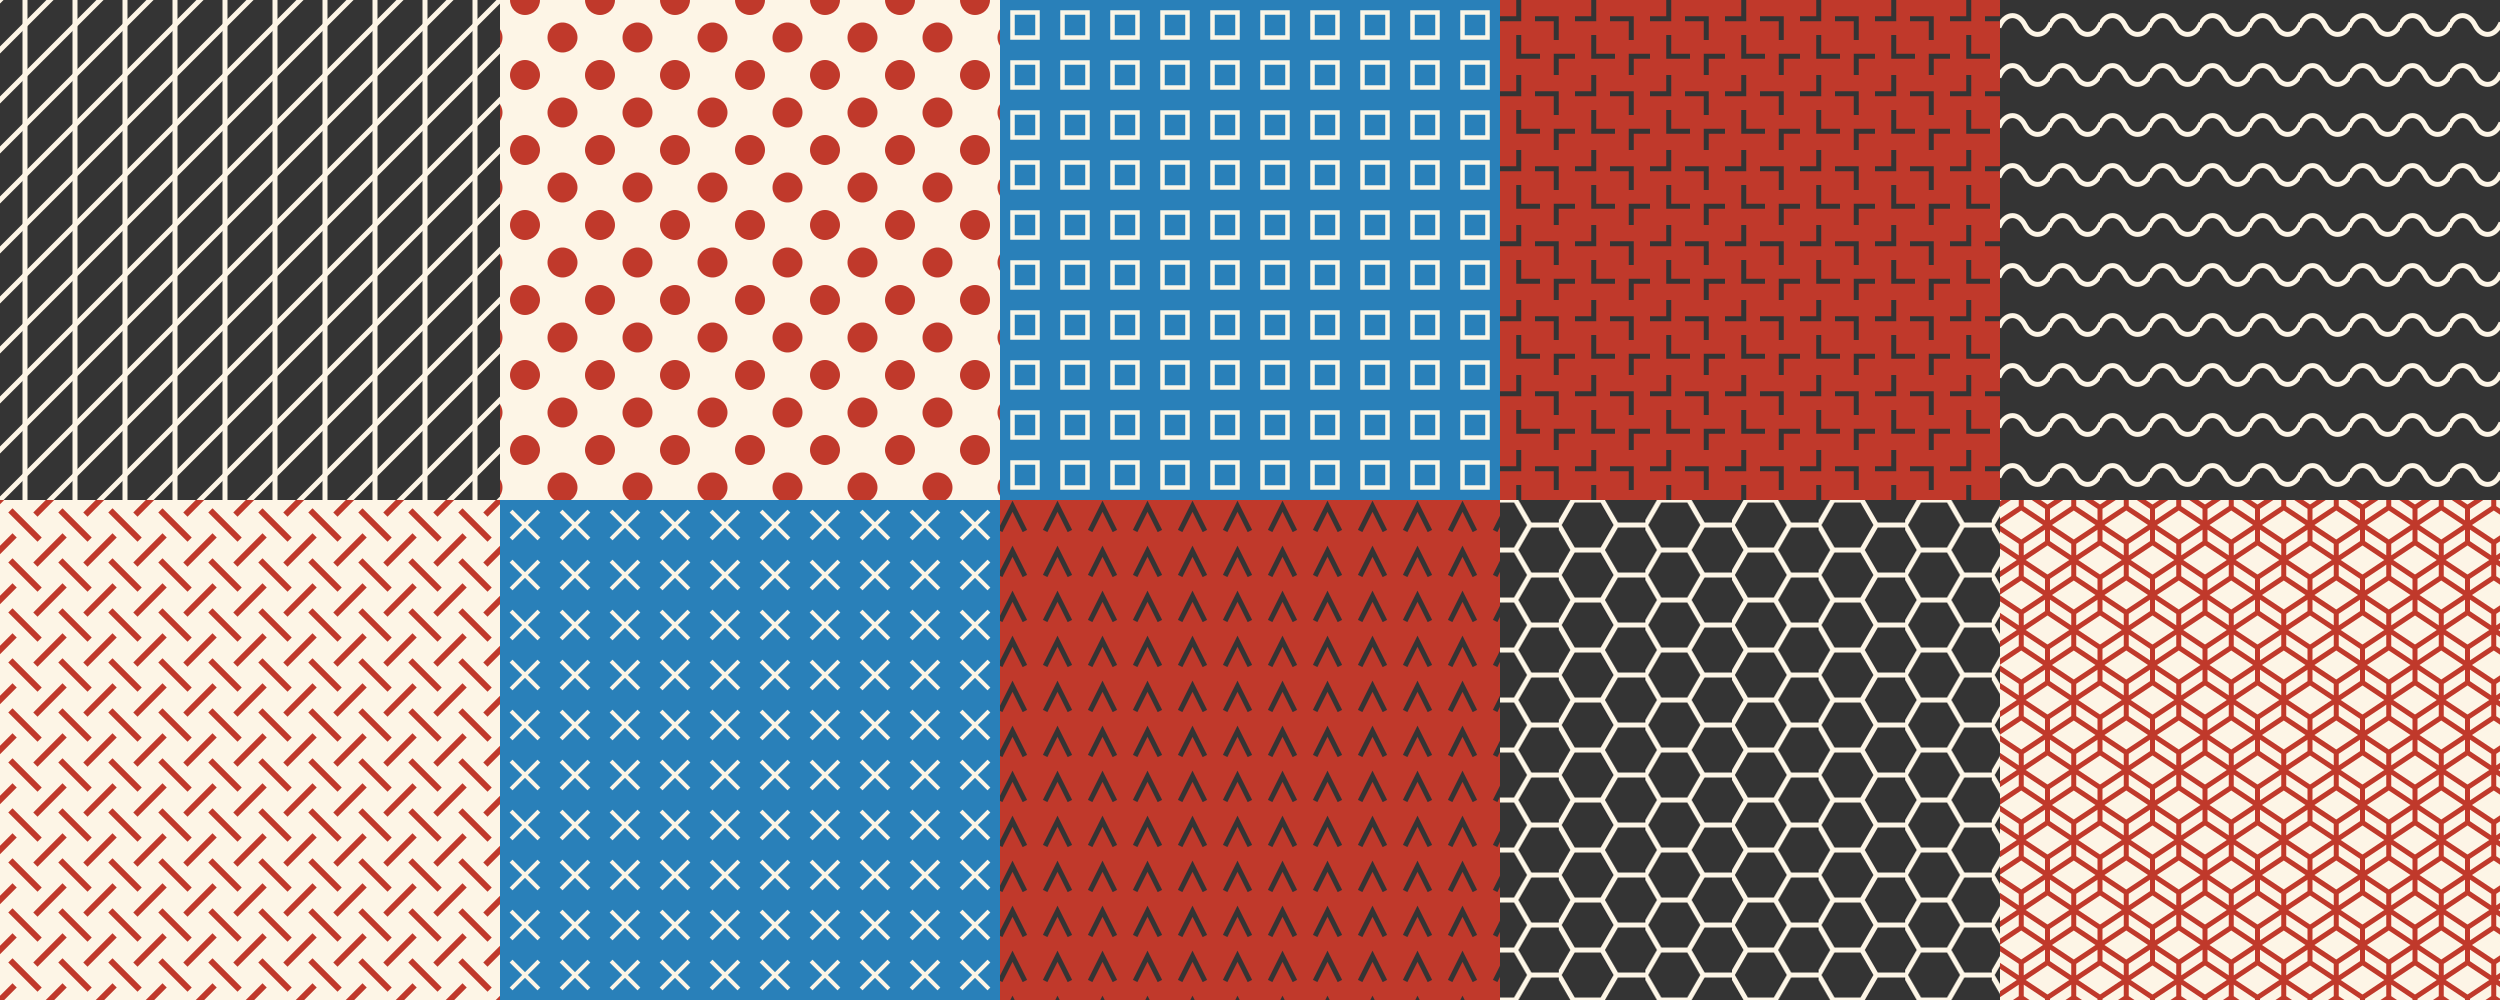
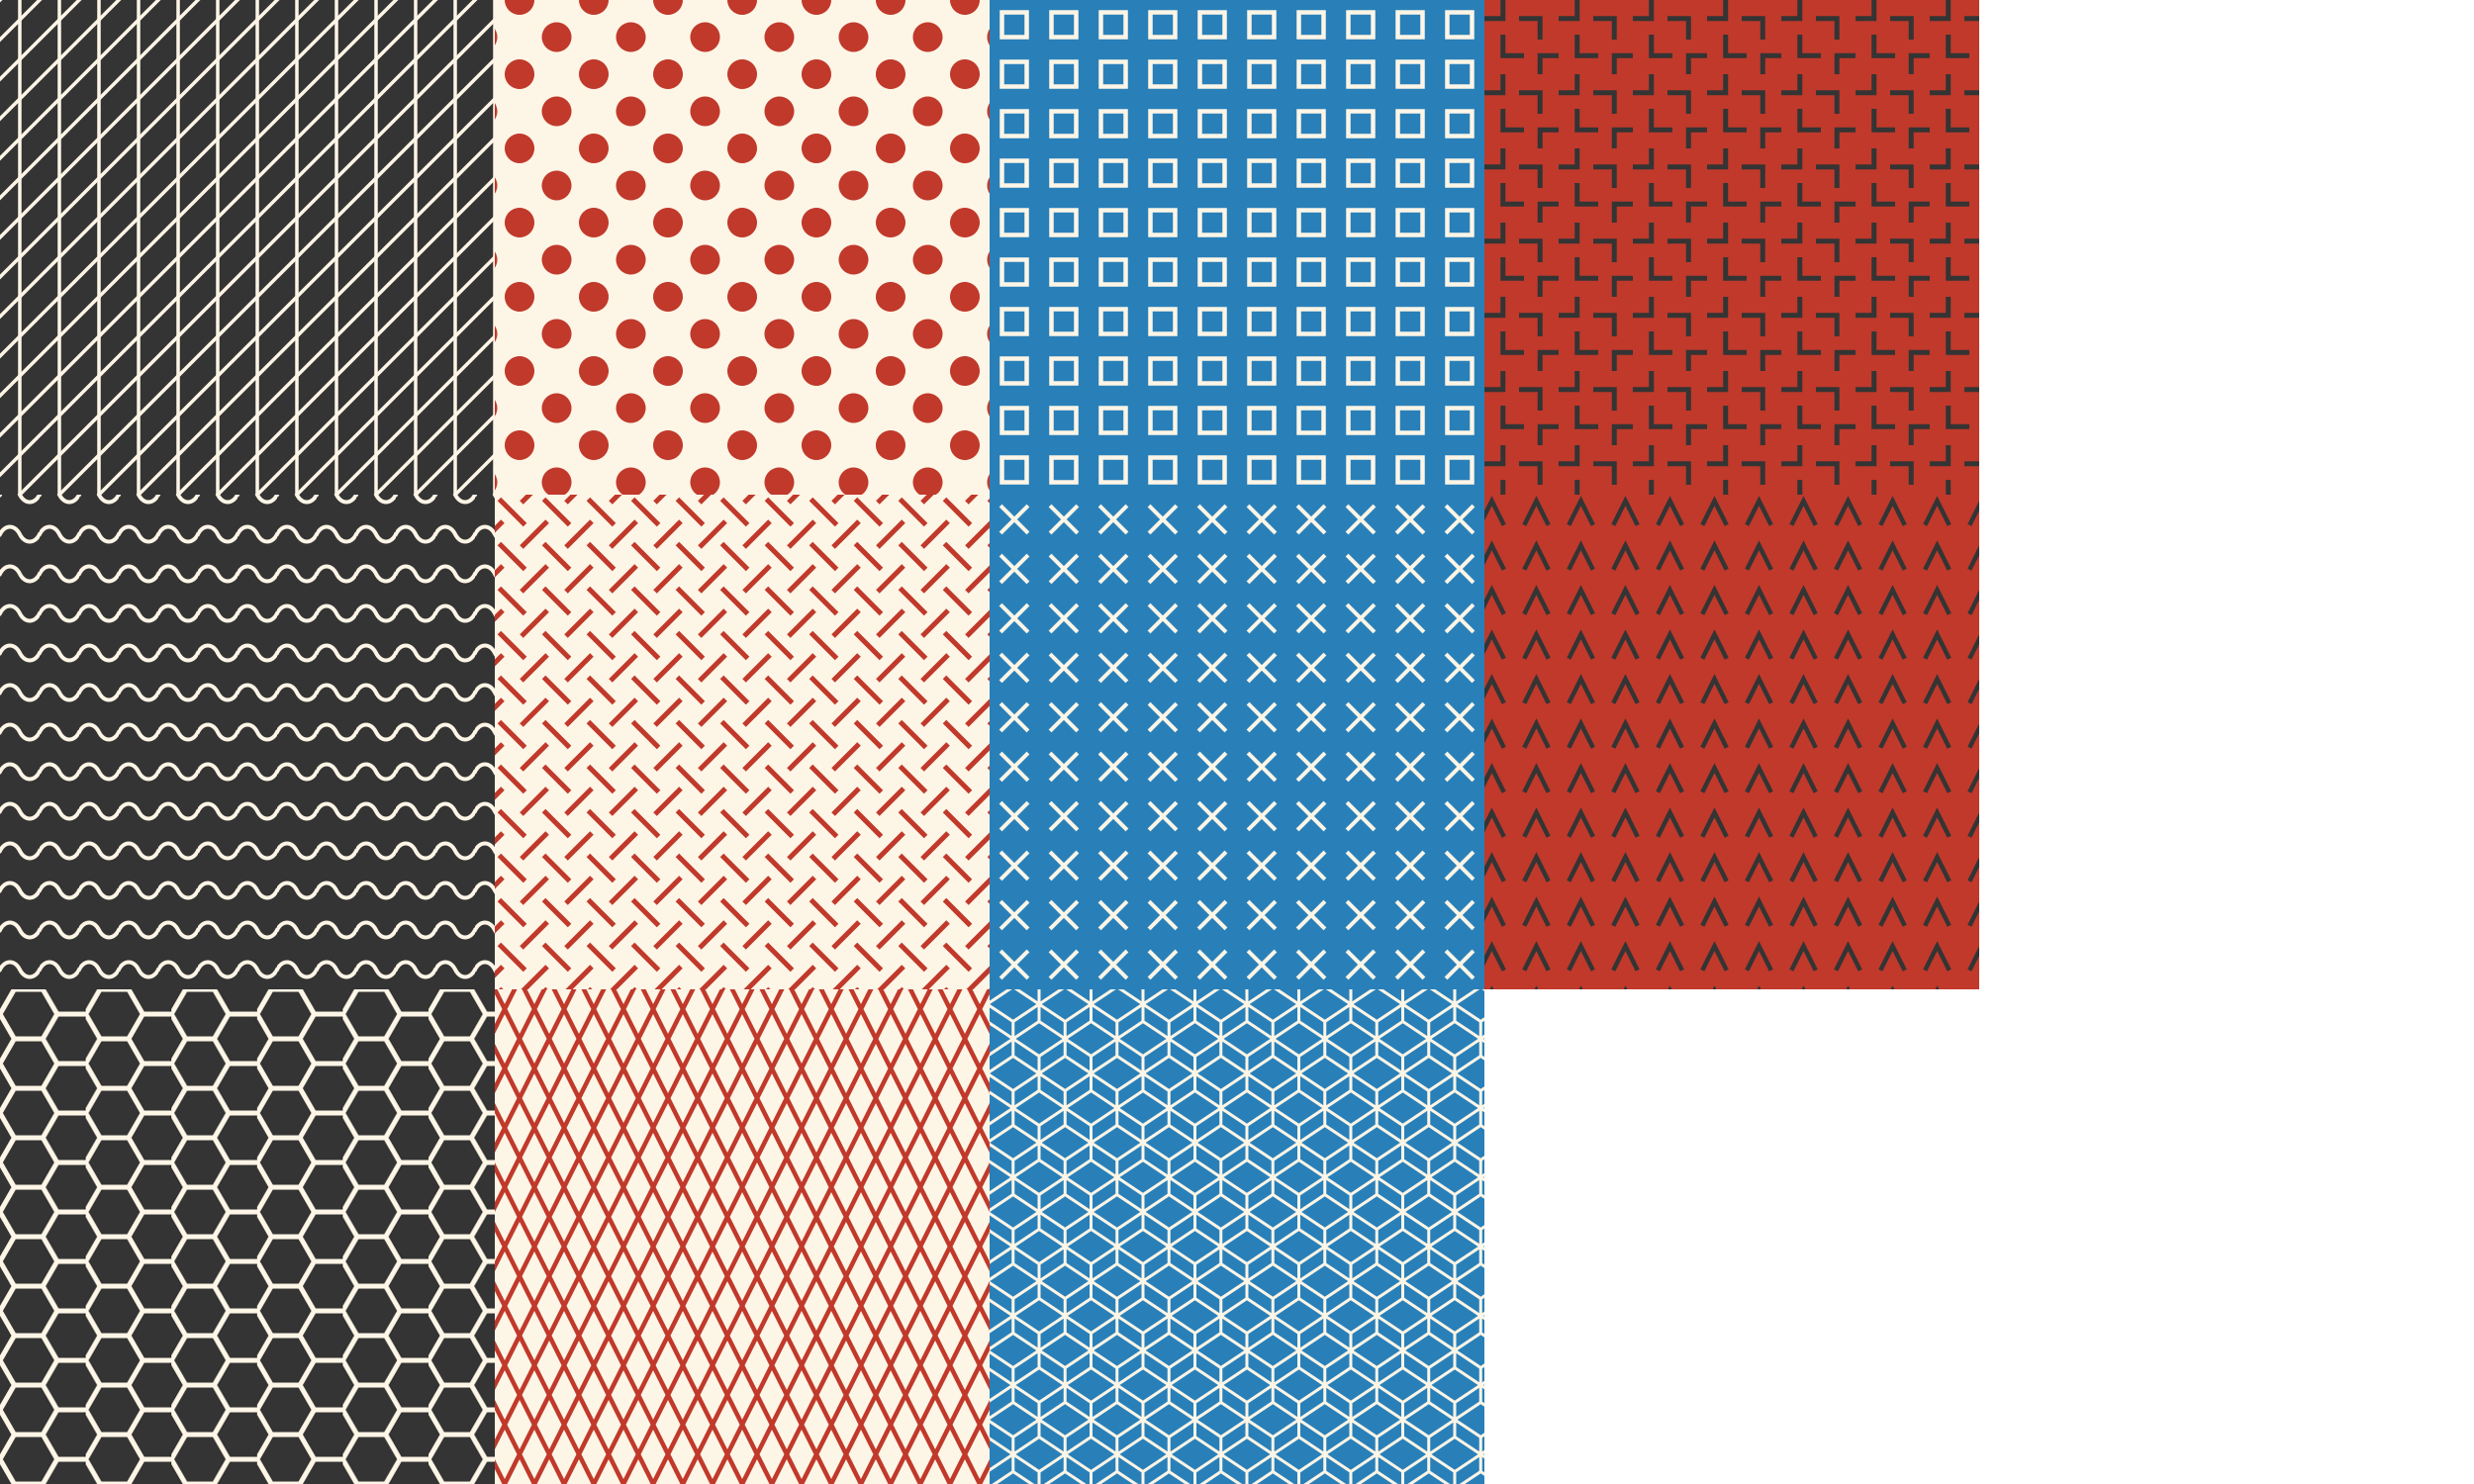
- <svg xmlns="http://www.w3.org/2000/svg" width="1000" height="400" viewBox="0 0 500 200">
+ <svg xmlns="http://www.w3.org/2000/svg" width="1000" height="600" viewBox="0 0 500 300">
  <defs>
-     <pattern id="H1TM2a_o" patternUnits="userSpaceOnUse" width="10" height="10">
-       <rect width="10" height="10" fill="#343434" />
-       <path d="M5,0l0,10" stroke="#fdf5e6" stroke-width="1" stroke-linecap="square" />
-       <path d="M0,10l10,-10M-2.5,2.5l5,-5M7.5,12.5l5,-5" stroke="#fdf5e6" stroke-width="1" stroke-linecap="square" />
+     <pattern id="Byz7Hq3s" width="8" height="8" patternUnits="userSpaceOnUse">
+       <rect width="8" height="8" fill="#343434" />
+       <path d="M4,0l0,8" stroke="#fdf5e6" stroke-width="0.7" stroke-linecap="square" />
+       <path d="M0,8l8,-8M-2,2l4,-4M6,10l4,-4" stroke="#fdf5e6" stroke-width="0.7" stroke-linecap="square" />
    </pattern>
-     <pattern id="rJe6M3p_j" patternUnits="userSpaceOnUse" width="15" height="15">
+     <pattern id="r1gfXS52s" width="15" height="15" patternUnits="userSpaceOnUse">
      <rect width="15" height="15" fill="#fdf5e6" />
-       <circle cx="7.5" cy="7.5" r="3" fill="#c0392b" stroke="#343434" stroke-width="0" />
-       <circle r="3" fill="#c0392b" stroke="#343434" stroke-width="0" />
-       <circle cy="15" r="3" fill="#c0392b" stroke="#343434" stroke-width="0" />
-       <circle cx="15" cy="15" r="3" fill="#c0392b" stroke="#343434" stroke-width="0" />
-       <circle cx="15" r="3" fill="#c0392b" stroke="#343434" stroke-width="0" />
+       <circle cx="7.5" cy="7.5" r="3" fill="#c0392b" stroke="none" stroke-width="0" />
+       <circle r="3" fill="#c0392b" stroke="none" stroke-width="0" />
+       <circle cy="15" r="3" fill="#c0392b" stroke="none" stroke-width="0" />
+       <circle cx="15" cy="15" r="3" fill="#c0392b" stroke="none" stroke-width="0" />
+       <circle cx="15" r="3" fill="#c0392b" stroke="none" stroke-width="0" />
    </pattern>
-     <pattern id="HJWpM2TOi" patternUnits="userSpaceOnUse" width="10" height="10">
+     <pattern id="S1bzQBq2i" width="10" height="10" patternUnits="userSpaceOnUse">
      <rect width="10" height="10" fill="#2980b9" />
      <path d="M2.5,2.5l5,0l0,5l-5,0z" fill="none" stroke="#fdf5e6" stroke-width="0.9" stroke-linecap="square" />
    </pattern>
-     <pattern id="Skzafh6us" patternUnits="userSpaceOnUse" width="15" height="15">
+     <pattern id="HJfMXS92j" width="15" height="15" patternUnits="userSpaceOnUse">
      <rect width="15" height="15" fill="#c0392b" />
      <path d="M0,3.75l3.75,0l0,-3.75M11.25,15l0,-3.75l3.75,0M3.75,7.5l0,3.75l3.75,0M7.5,3.75l3.75,0l0,3.75" fill="none" stroke="#343434" stroke-width="1" stroke-linecap="square" />
    </pattern>
-     <pattern id="rkXpG3T_s" patternUnits="userSpaceOnUse" width="10" height="10">
-       <rect width="10" height="10" fill="#343434" />
-       <path d="M0,5c1.25,-2.5,3.75,-2.5,5,0c1.25,2.5,3.75,2.5,5,0" fill="none" stroke="#fdf5e6" stroke-width="1" stroke-linecap="square" />
+     <pattern id="SJQfQS93j" width="8" height="8" patternUnits="userSpaceOnUse">
+       <rect width="8" height="8" fill="#343434" />
+       <path d="M0,4c1,-2,3,-2,4,0c1,2,3,2,4,0" fill="none" stroke="#fdf5e6" stroke-width="0.8" stroke-linecap="square" />
    </pattern>
-     <pattern id="BJNaz2TOo" patternUnits="userSpaceOnUse" width="10" height="10">
-       <rect width="10" height="10" fill="#fdf5e6" />
-       <path d="M2.5,2.5l5,5M7.5,2.5l5,-5M2.5,7.5l-5,5M7.5,12.5l5,-5M-2.5,2.5l5,-5" fill="#545454" stroke="#c0392b" stroke-width="1.2" stroke-linecap="square" />
+     <pattern id="B14zQBqno" width="9" height="9" patternUnits="userSpaceOnUse">
+       <rect width="9" height="9" fill="#fdf5e6" />
+       <path d="M2.25,2.25l4.5,4.5M6.75,2.25l4.5,-4.5M2.25,6.75l-4.5,4.5M6.75,11.25l4.5,-4.5M-2.25,2.25l4.5,-4.5" fill="none" stroke="#c0392b" stroke-width="1" stroke-linecap="square" />
    </pattern>
-     <pattern id="SJBpzhTds" patternUnits="userSpaceOnUse" width="10" height="10">
+     <pattern id="H1BfmS9hs" width="10" height="10" patternUnits="userSpaceOnUse">
      <rect width="10" height="10" fill="#2980b9" />
-       <path d="M2.5,2.5l5,5M2.5,7.5l5,-5" fill="#545454" stroke="#fdf5e6" stroke-width="0.8" stroke-linecap="square" />
+       <path d="M2.5,2.5l5,5M2.5,7.5l5,-5" fill="none" stroke="#fdf5e6" stroke-width="0.8" stroke-linecap="square" />
    </pattern>
-     <pattern id="SJLpf3pdj" patternUnits="userSpaceOnUse" width="9" height="9">
+     <pattern id="ByLf7Bcni" width="9" height="9" patternUnits="userSpaceOnUse">
      <rect width="9" height="9" fill="#c0392b" />
-       <path d="M2.25,6.75l2.25,-4.5l2.25,4.5" fill="none" stroke="#343434" stroke-width="1" stroke-linecap="square" />
+       <path d="M2.25,6.75l2.25,-4.5l2.25,4.5" fill="none" stroke="#343434" stroke-width="0.9" stroke-linecap="square" />
    </pattern>
-     <pattern id="B1wpznadi" patternUnits="userSpaceOnUse" width="17.32" height="10">
+     <pattern id="rJDz7H92j" width="17.32" height="10" patternUnits="userSpaceOnUse">
      <rect width="17.32" height="10" fill="#343434" />
      <path d="M0,5l2.887,5l5.774,0l2.887,-5l-2.887,-5l-5.774,0l-2.887,5ZM11.547,5l5.774,0" fill="none" stroke="#fdf5e6" stroke-width="1" stroke-linecap="square" />
    </pattern>
-     <pattern id="HkdaG3Tdi" patternUnits="userSpaceOnUse" width="21" height="14">
-       <rect width="21" height="14" fill="#fdf5e6" />
-       <path d="M5.25,0l0,3.5M15.75,0l0,3.5M0,3.5l0,7M10.5,3.5l0,7M21,3.5l0,7M5.25,10.5l0,3.5M15.75,10.5l0,3.5M0,3.5l5.25,-3.5l5.25,3.5l5.25,-3.5l5.25,3.5M0,7l5.25,-3.5l5.25,3.5l5.25,-3.5l5.25,3.5M0,7l5.25,3.5l5.25,-3.5l5.25,3.5l5.25,-3.5M0,10.5l5.25,3.5l5.25,-3.5l5.25,3.5l5.25,-3.5" fill="none" stroke="#c0392b" stroke-width="1" stroke-linecap="square" />
+     <pattern id="BJOGmS53o" width="12" height="12" patternUnits="userSpaceOnUse">
+       <rect width="12" height="12" fill="#fdf5e6" />
+       <path d="M0,0l6,12l6,-12M0,12l6,-12l6,12" fill="none" stroke="#c0392b" stroke-width="0.9" stroke-linecap="square" />
+     </pattern>
+     <pattern id="SkKGmSqhs" width="21" height="14" patternUnits="userSpaceOnUse">
+       <rect width="21" height="14" fill="#2980b9" />
+       <path d="M5.25,0l0,3.5M15.75,0l0,3.5M0,3.5l0,7M10.5,3.5l0,7M21,3.5l0,7M5.25,10.5l0,3.5M15.75,10.5l0,3.5M0,3.5l5.25,-3.5l5.25,3.5l5.25,-3.5l5.25,3.5M0,7l5.25,-3.5l5.25,3.5l5.25,-3.5l5.25,3.5M0,7l5.25,3.5l5.25,-3.5l5.25,3.5l5.25,-3.5M0,10.5l5.25,3.5l5.25,-3.5l5.25,3.5l5.25,-3.5" fill="none" stroke="#fdf5e6" stroke-width="0.6" stroke-linecap="square" />
    </pattern>
  </defs>
-   <rect width="100" height="100" x="0" y="0" style="fill: url(#H1TM2a_o);" />
-   <rect width="100" height="100" x="100" y="0" style="fill: url(#rJe6M3p_j);" />
-   <rect width="100" height="100" x="200" y="0" style="fill: url(#HJWpM2TOi);" />
-   <rect width="100" height="100" x="300" y="0" style="fill: url(#Skzafh6us);" />
-   <rect width="100" height="100" x="400" y="0" style="fill: url(#rkXpG3T_s);" />
-   <rect width="100" height="100" x="0" y="100" style="fill: url(#BJNaz2TOo);" />
-   <rect width="100" height="100" x="100" y="100" style="fill: url(#SJBpzhTds);" />
-   <rect width="100" height="100" x="200" y="100" style="fill: url(#SJLpf3pdj);" />
-   <rect width="100" height="100" x="300" y="100" style="fill: url(#B1wpznadi);" />
-   <rect width="100" height="100" x="400" y="100" style="fill: url(#HkdaG3Tdi);" />
+   <rect width="100" height="100" x="0" y="0" style="fill: url(#Byz7Hq3s);" />
+   <rect width="100" height="100" x="100" y="0" style="fill: url(#r1gfXS52s);" />
+   <rect width="100" height="100" x="200" y="0" style="fill: url(#S1bzQBq2i);" />
+   <rect width="100" height="100" x="300" y="0" style="fill: url(#HJfMXS92j);" />
+   <rect width="100" height="100" x="0" y="100" style="fill: url(#SJQfQS93j);" />
+   <rect width="100" height="100" x="100" y="100" style="fill: url(#B14zQBqno);" />
+   <rect width="100" height="100" x="200" y="100" style="fill: url(#H1BfmS9hs);" />
+   <rect width="100" height="100" x="300" y="100" style="fill: url(#ByLf7Bcni);" />
+   <rect width="100" height="100" x="0" y="200" style="fill: url(#rJDz7H92j);" />
+   <rect width="100" height="100" x="100" y="200" style="fill: url(#BJOGmS53o);" />
+   <rect width="100" height="100" x="200" y="200" style="fill: url(#SkKGmSqhs);" />
</svg>
